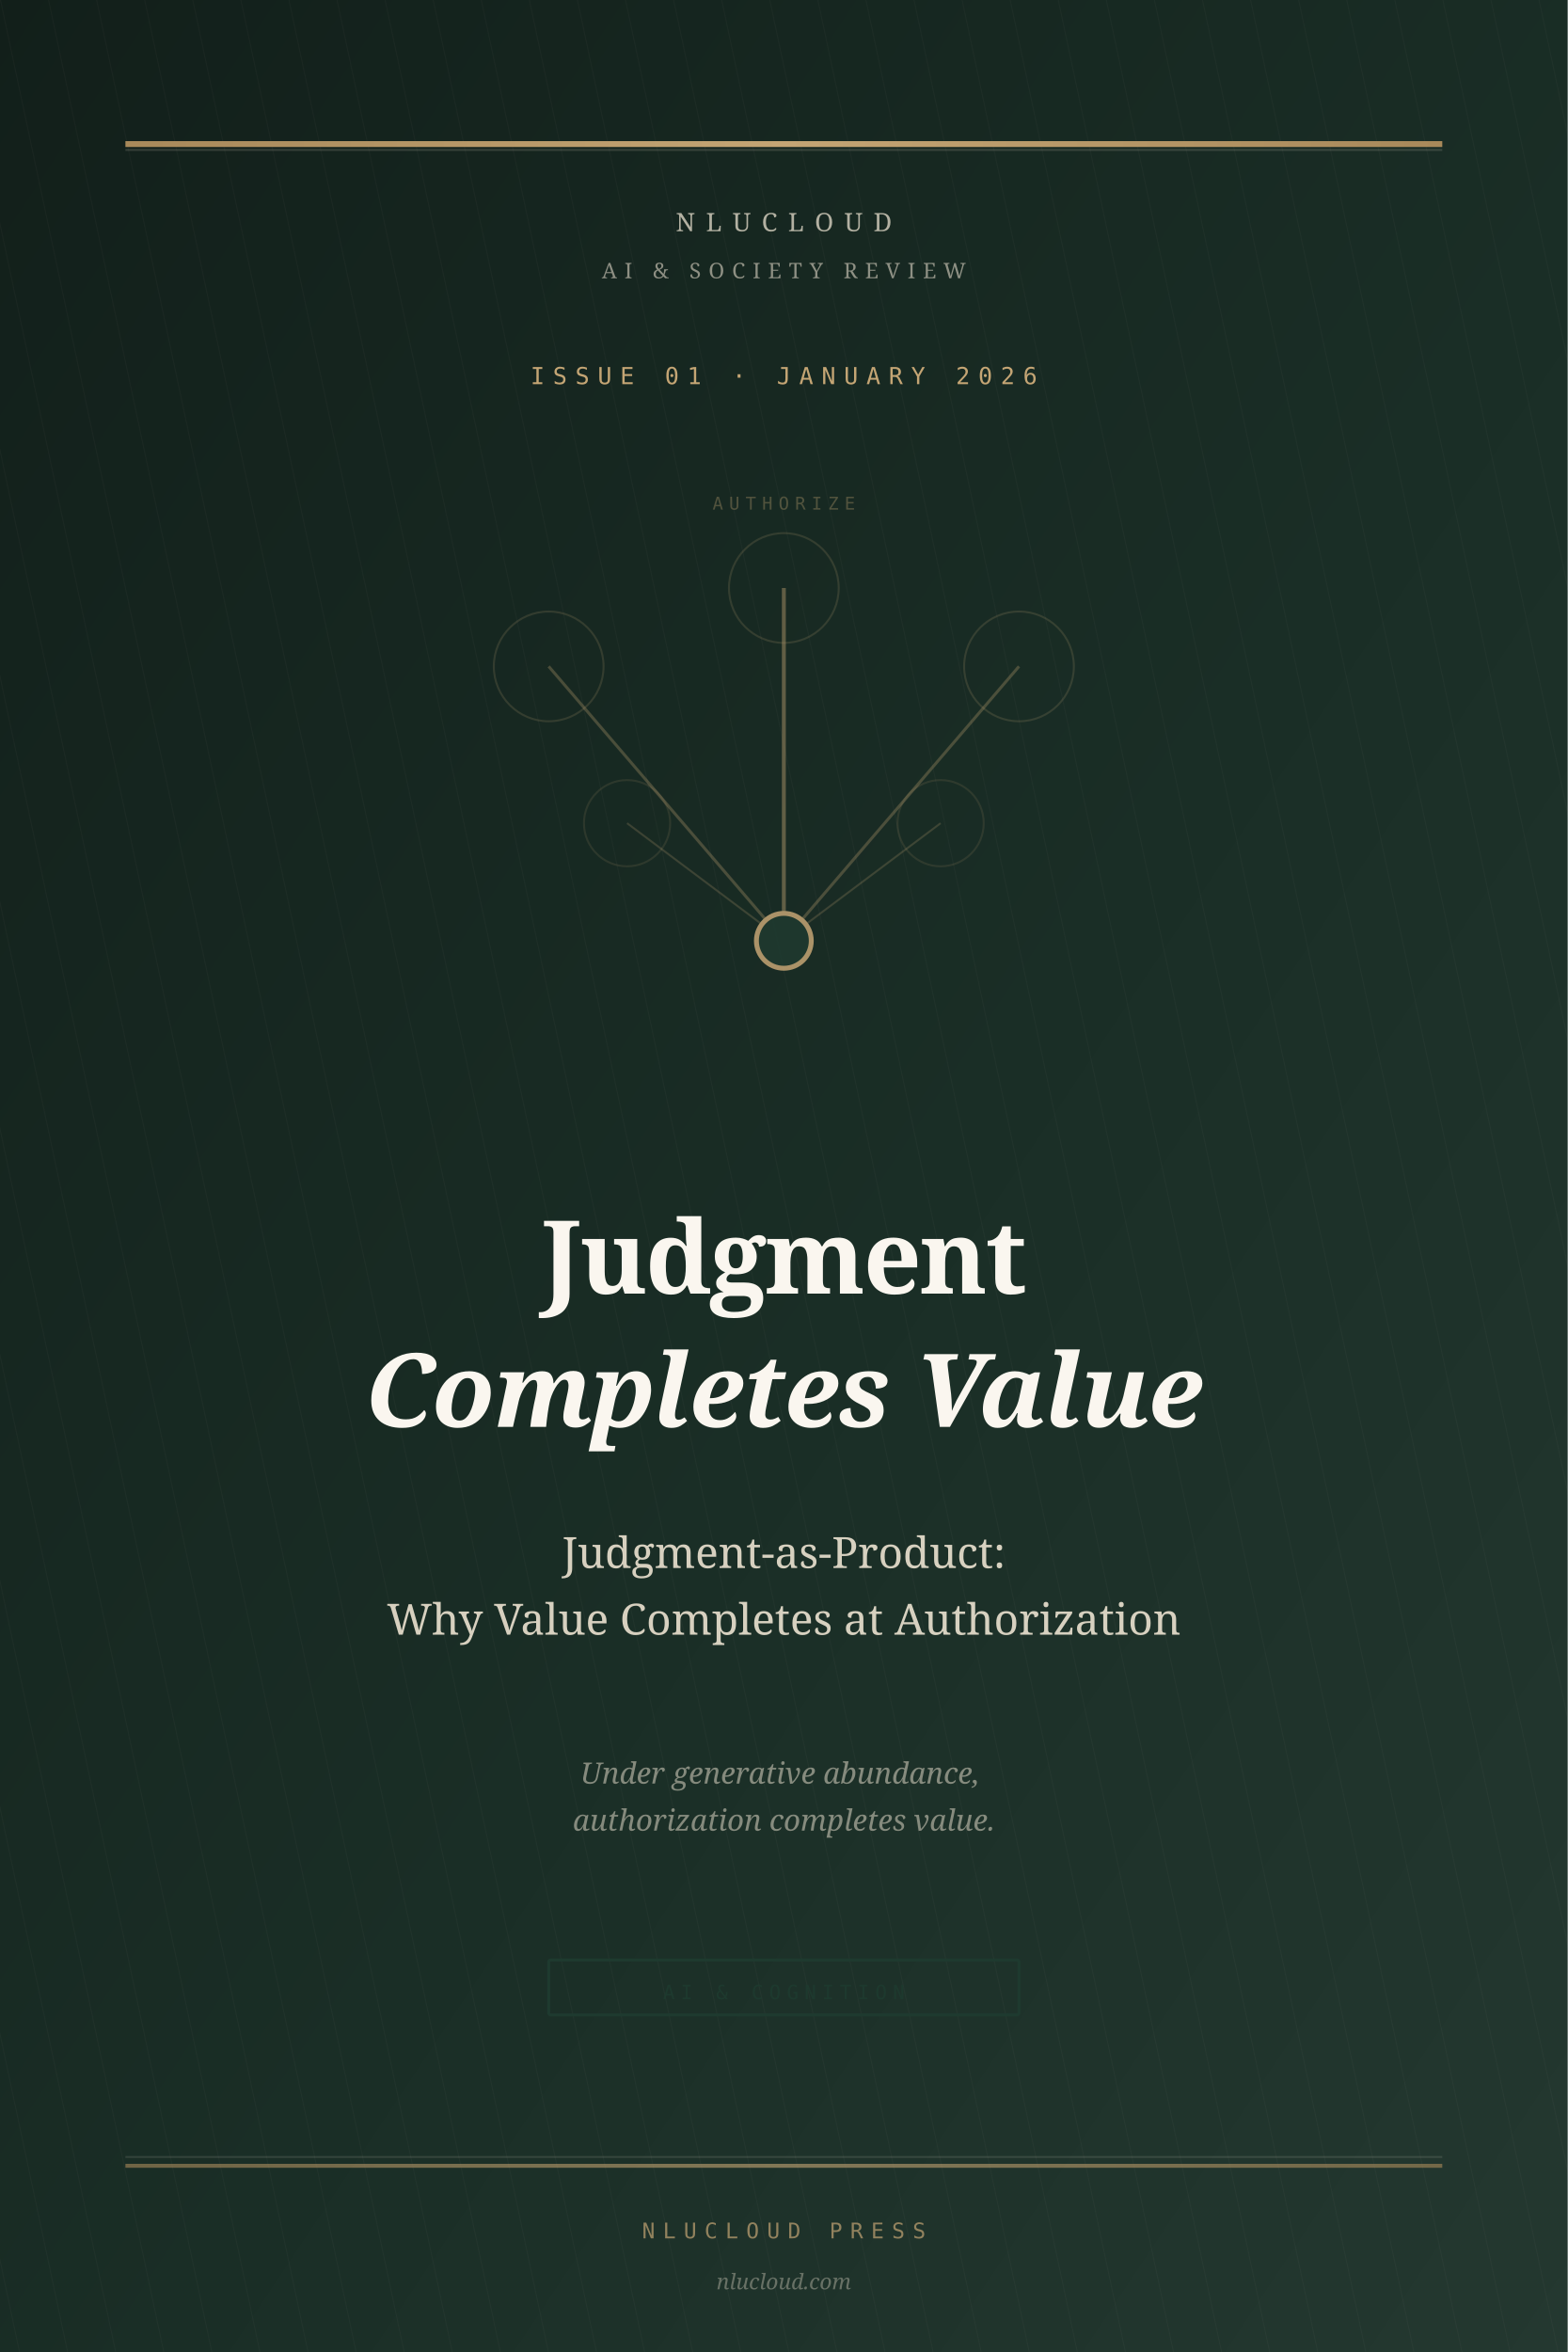
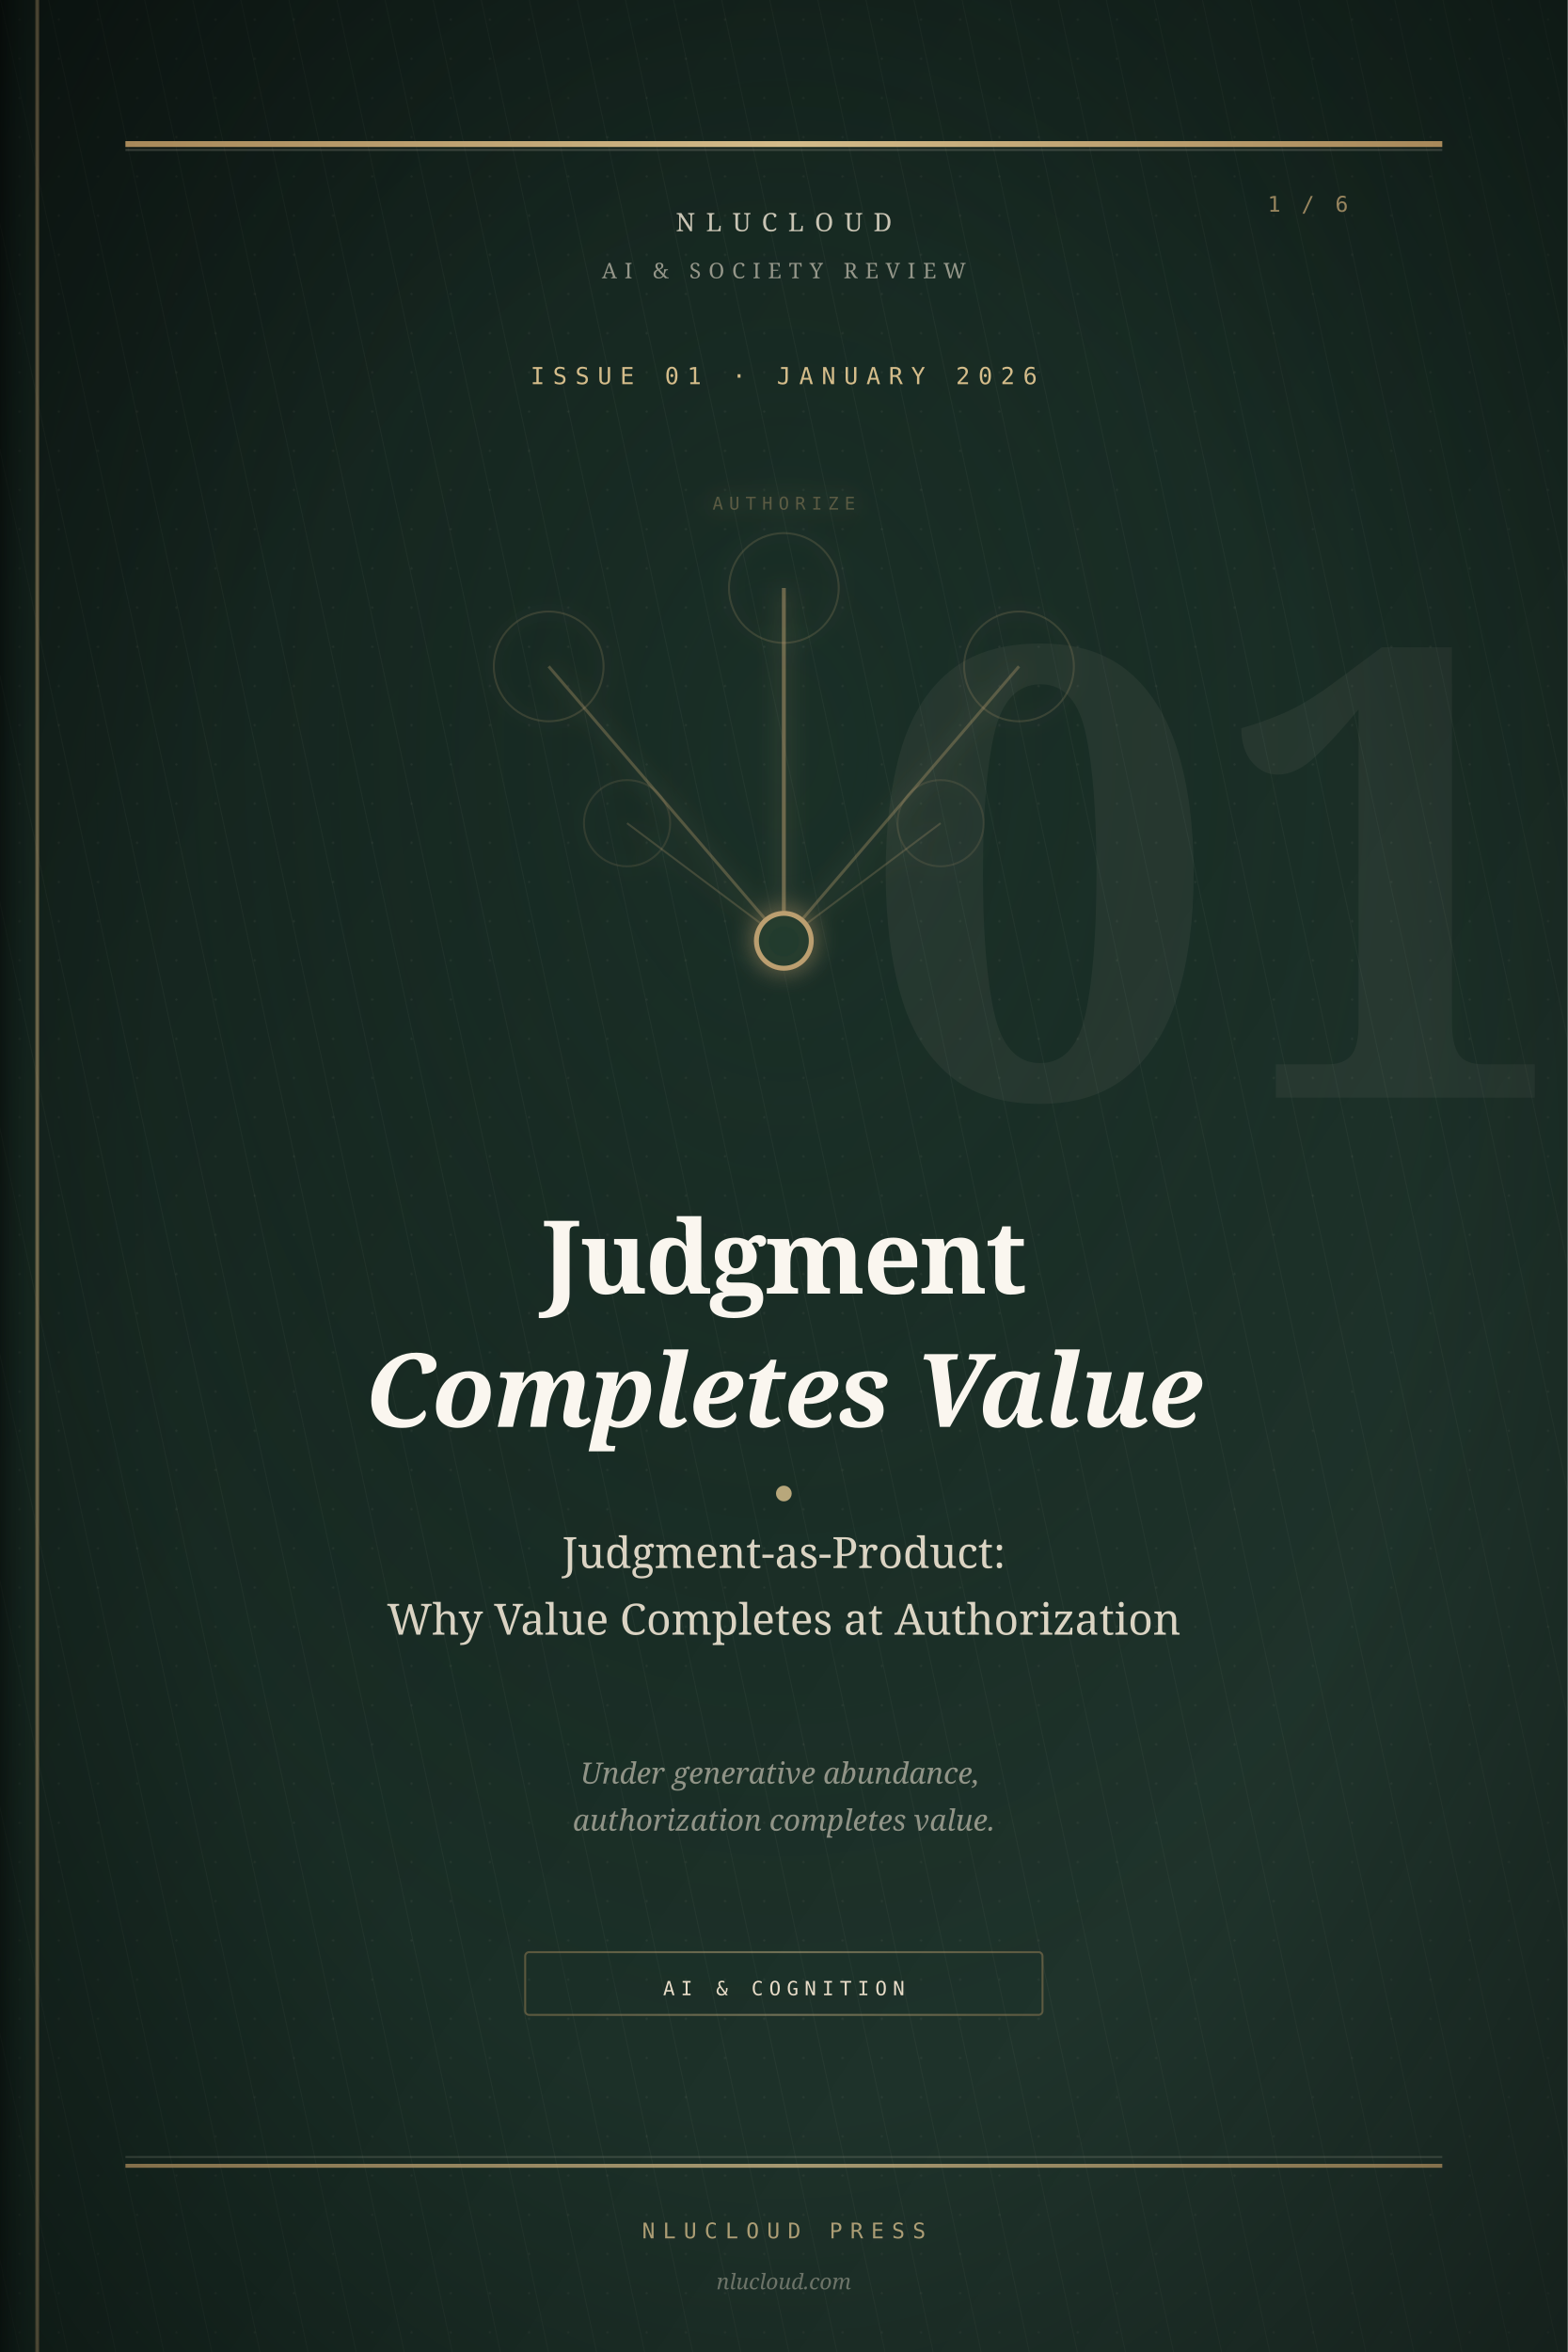
<svg xmlns="http://www.w3.org/2000/svg" viewBox="0 0 800 1200" role="img" aria-labelledby="coverTitle01">
  <defs>
    <linearGradient id="bg01" x1="0%" y1="0%" x2="100%" y2="100%">
      <stop offset="0%" stop-color="#121F1A" />
      <stop offset="55%" stop-color="#1A2E26" />
      <stop offset="100%" stop-color="#243830" />
    </linearGradient>
+     <radialGradient id="glow01" cx="50%" cy="32%" r="55%">
+       <stop offset="0%" stop-color="#1E3A2F" stop-opacity="0.35" />
+       <stop offset="100%" stop-color="#121F1A" stop-opacity="0" />
+     </radialGradient>
+     <radialGradient id="vignette01" cx="50%" cy="50%" r="72%">
+       <stop offset="55%" stop-color="#000000" stop-opacity="0" />
+       <stop offset="100%" stop-color="#000000" stop-opacity="0.45" />
+     </radialGradient>
+     <linearGradient id="spine01" x1="0%" y1="0%" x2="100%" y2="0%">
+       <stop offset="0%" stop-color="#000000" stop-opacity="0.35" />
+       <stop offset="100%" stop-color="#1E3A2F" stop-opacity="0.15" />
+     </linearGradient>
    <linearGradient id="gold01" x1="0%" y1="0%" x2="100%" y2="0%">
      <stop offset="0%" stop-color="#A8895A" />
-       <stop offset="50%" stop-color="#C4A574" />
+       <stop offset="50%" stop-color="#D4BC8A" />
      <stop offset="100%" stop-color="#A8895A" />
    </linearGradient>
    <pattern id="weave01" width="24" height="24" patternUnits="userSpaceOnUse" patternTransform="rotate(-12)">
-       <line x1="0" y1="0" x2="0" y2="24" stroke="#F0E6D4" stroke-opacity="0.03" stroke-width="1" />
+       <line x1="0" y1="0" x2="0" y2="24" stroke="#F0E6D4" stroke-opacity="0.04" stroke-width="1" />
    </pattern>
+     <pattern id="dots01" width="20" height="20" patternUnits="userSpaceOnUse">
+       <circle cx="10" cy="10" r="0.6" fill="#F0E6D4" fill-opacity="0.06" />
+     </pattern>
+     <filter id="softGlow01" x="-20%" y="-20%" width="140%" height="140%">
+       <feGaussianBlur stdDeviation="6" result="blur" />
+       <feMerge>
+         <feMergeNode in="blur" />
+         <feMergeNode in="SourceGraphic" />
+       </feMerge>
+     </filter>
  </defs>
  <rect width="800" height="1200" fill="url(#bg01)" />
+   <rect width="800" height="1200" fill="url(#glow01)" />
+   <rect width="800" height="1200" fill="url(#dots01)" />
  <rect width="800" height="1200" fill="url(#weave01)" />
+   <text x="620" y="560" text-anchor="middle" fill="#F0E6D4" fill-opacity="0.055" font-family="Georgia, serif" font-size="320" font-weight="700">01</text>
+   <rect x="0" y="0" width="18" height="1200" fill="url(#spine01)" />
+   <rect x="18" y="0" width="2" height="1200" fill="url(#gold01)" fill-opacity="0.55" />
+   <rect width="800" height="1200" fill="url(#vignette01)" />
  <rect x="64" y="72" width="672" height="3" fill="url(#gold01)" />
-   <rect x="64" y="76" width="672" height="1" fill="#F0E6D4" fill-opacity="0.15" />
-   <text x="400" y="118" text-anchor="middle" fill="#F0E6D4" fill-opacity="0.72" font-family="Georgia, serif" font-size="13" letter-spacing="5.5">NLUCLOUD</text>
-   <text x="400" y="142" text-anchor="middle" fill="#F0E6D4" fill-opacity="0.55" font-family="Georgia, serif" font-size="11" letter-spacing="3.8">AI &amp; SOCIETY REVIEW</text>
-   <text x="400" y="196" text-anchor="middle" fill="#C4A574" font-family="monospace" font-size="12" letter-spacing="4.2">ISSUE 01 · JANUARY 2026</text>
-   <g opacity="0.85">
-     <circle cx="280" cy="340" r="28" fill="none" stroke="#C4A574" stroke-opacity="0.2" stroke-width="1" />
-     <circle cx="400" cy="300" r="28" fill="none" stroke="#C4A574" stroke-opacity="0.2" stroke-width="1" />
-     <circle cx="520" cy="340" r="28" fill="none" stroke="#C4A574" stroke-opacity="0.2" stroke-width="1" />
-     <circle cx="320" cy="420" r="22" fill="none" stroke="#C4A574" stroke-opacity="0.15" stroke-width="1" />
-     <circle cx="480" cy="420" r="22" fill="none" stroke="#C4A574" stroke-opacity="0.15" stroke-width="1" />
-     <path d="M 280 340 L 400 480" stroke="#C4A574" stroke-opacity="0.35" stroke-width="1.5" />
-     <path d="M 400 300 L 400 480" stroke="#C4A574" stroke-opacity="0.5" stroke-width="2" />
-     <path d="M 520 340 L 400 480" stroke="#C4A574" stroke-opacity="0.35" stroke-width="1.5" />
-     <path d="M 320 420 L 400 480" stroke="#C4A574" stroke-opacity="0.25" stroke-width="1" />
-     <path d="M 480 420 L 400 480" stroke="#C4A574" stroke-opacity="0.25" stroke-width="1" />
-     <circle cx="400" cy="480" r="14" fill="#1E3A2F" stroke="#C4A574" stroke-width="2.5" />
-     <text x="400" y="260" text-anchor="middle" fill="#C4A574" fill-opacity="0.4" font-family="monospace" font-size="9" letter-spacing="3">AUTHORIZE</text>
+   <rect x="64" y="76" width="672" height="1" fill="#F0E6D4" fill-opacity="0.18" />
+   <text x="688" y="108" text-anchor="end" fill="#C4A574" fill-opacity="0.75" font-family="monospace" font-size="11" letter-spacing="2">1 / 6</text>
+   <text x="400" y="118" text-anchor="middle" fill="#F0E6D4" fill-opacity="0.82" font-family="Georgia, serif" font-size="13" letter-spacing="5.5">NLUCLOUD</text>
+   <text x="400" y="142" text-anchor="middle" fill="#F0E6D4" fill-opacity="0.58" font-family="Georgia, serif" font-size="11" letter-spacing="3.8">AI &amp; SOCIETY REVIEW</text>
+   <text x="400" y="196" text-anchor="middle" fill="#D4BC8A" font-family="monospace" font-size="12" letter-spacing="4.2">ISSUE 01 · JANUARY 2026</text>
+   <g filter="url(#softGlow01)">
+     <g opacity="0.92">
+       <circle cx="280" cy="340" r="28" fill="none" stroke="#C4A574" stroke-opacity="0.2" stroke-width="1" />
+       <circle cx="400" cy="300" r="28" fill="none" stroke="#C4A574" stroke-opacity="0.2" stroke-width="1" />
+       <circle cx="520" cy="340" r="28" fill="none" stroke="#C4A574" stroke-opacity="0.2" stroke-width="1" />
+       <circle cx="320" cy="420" r="22" fill="none" stroke="#C4A574" stroke-opacity="0.15" stroke-width="1" />
+       <circle cx="480" cy="420" r="22" fill="none" stroke="#C4A574" stroke-opacity="0.15" stroke-width="1" />
+       <path d="M 280 340 L 400 480" stroke="#C4A574" stroke-opacity="0.35" stroke-width="1.5" />
+       <path d="M 400 300 L 400 480" stroke="#C4A574" stroke-opacity="0.5" stroke-width="2" />
+       <path d="M 520 340 L 400 480" stroke="#C4A574" stroke-opacity="0.35" stroke-width="1.5" />
+       <path d="M 320 420 L 400 480" stroke="#C4A574" stroke-opacity="0.25" stroke-width="1" />
+       <path d="M 480 420 L 400 480" stroke="#C4A574" stroke-opacity="0.25" stroke-width="1" />
+       <circle cx="400" cy="480" r="14" fill="#1E3A2F" stroke="#C4A574" stroke-width="2.5" />
+       <text x="400" y="260" text-anchor="middle" fill="#C4A574" fill-opacity="0.4" font-family="monospace" font-size="9" letter-spacing="3">AUTHORIZE</text>
+     </g>
  </g>
  <text x="400" y="660" text-anchor="middle" fill="#FAF6EF" font-family="Georgia, serif" font-size="52" font-weight="600" letter-spacing="-1">Judgment</text>
  <text x="400" y="728" text-anchor="middle" fill="#FAF6EF" font-family="Georgia, serif" font-size="52" font-weight="600" letter-spacing="-0.5" font-style="italic">Completes Value</text>
-   <line x1="320" y1="762" x2="480" y2="762" stroke="url(#gold01)" stroke-width="2" />
-   <text x="400" y="800" text-anchor="middle" fill="#F0E6D4" fill-opacity="0.88" font-family="Georgia, serif" font-size="22">Judgment-as-Product:</text>
-   <text x="400" y="834" text-anchor="middle" fill="#F0E6D4" fill-opacity="0.88" font-family="Georgia, serif" font-size="22">Why Value Completes at Authorization</text>
-   <text x="400" y="910" text-anchor="middle" fill="#F0E6D4" fill-opacity="0.5" font-family="Georgia, serif" font-size="15" font-style="italic">
+   <line x1="300" y1="762" x2="500" y2="762" stroke="url(#gold01)" stroke-width="2.5" />
+   <circle cx="400" cy="762" r="4" fill="#D4BC8A" fill-opacity="0.85" />
+   <text x="400" y="800" text-anchor="middle" fill="#F0E6D4" fill-opacity="0.9" font-family="Georgia, serif" font-size="22">Judgment-as-Product:</text>
+   <text x="400" y="834" text-anchor="middle" fill="#F0E6D4" fill-opacity="0.9" font-family="Georgia, serif" font-size="22">Why Value Completes at Authorization</text>
+   <text x="400" y="910" text-anchor="middle" fill="#F0E6D4" fill-opacity="0.55" font-family="Georgia, serif" font-size="15" font-style="italic">
    <tspan x="400" dy="0">Under generative abundance,</tspan>
    <tspan x="400" dy="24">authorization completes value.</tspan>
  </text>
-   <rect x="280" y="1000" width="240" height="28" rx="1" fill="none" stroke="#1E3A2F" stroke-width="1.5" />
-   <text x="400" y="1020" text-anchor="middle" fill="#1E3A2F" fill-opacity="0.95" font-family="monospace" font-size="10" letter-spacing="3">AI &amp; COGNITION</text>
-   <rect x="64" y="1100" width="672" height="1" fill="#F0E6D4" fill-opacity="0.12" />
-   <rect x="64" y="1104" width="672" height="2" fill="url(#gold01)" fill-opacity="0.6" />
-   <text x="400" y="1142" text-anchor="middle" fill="#C4A574" fill-opacity="0.7" font-family="monospace" font-size="11" letter-spacing="4">NLUCLOUD PRESS</text>
-   <text x="400" y="1168" text-anchor="middle" fill="#F0E6D4" fill-opacity="0.35" font-family="Georgia, serif" font-size="11" font-style="italic">nlucloud.com</text>
+   <rect x="268" y="996" width="264" height="32" rx="2" fill="#1E3A2F" fill-opacity="0.12" stroke="url(#gold01)" stroke-width="1" stroke-opacity="0.45" />
+   <text x="400" y="1018" text-anchor="middle" fill="#E8DCC8" font-family="monospace" font-size="10" letter-spacing="3">AI &amp; COGNITION</text>
+   <rect x="64" y="1100" width="672" height="1" fill="#F0E6D4" fill-opacity="0.14" />
+   <rect x="64" y="1104" width="672" height="2" fill="url(#gold01)" fill-opacity="0.75" />
+   <text x="400" y="1142" text-anchor="middle" fill="#D4BC8A" fill-opacity="0.78" font-family="monospace" font-size="11" letter-spacing="4">NLUCLOUD PRESS</text>
+   <text x="400" y="1168" text-anchor="middle" fill="#F0E6D4" fill-opacity="0.38" font-family="Georgia, serif" font-size="11" font-style="italic">nlucloud.com</text>
</svg>
